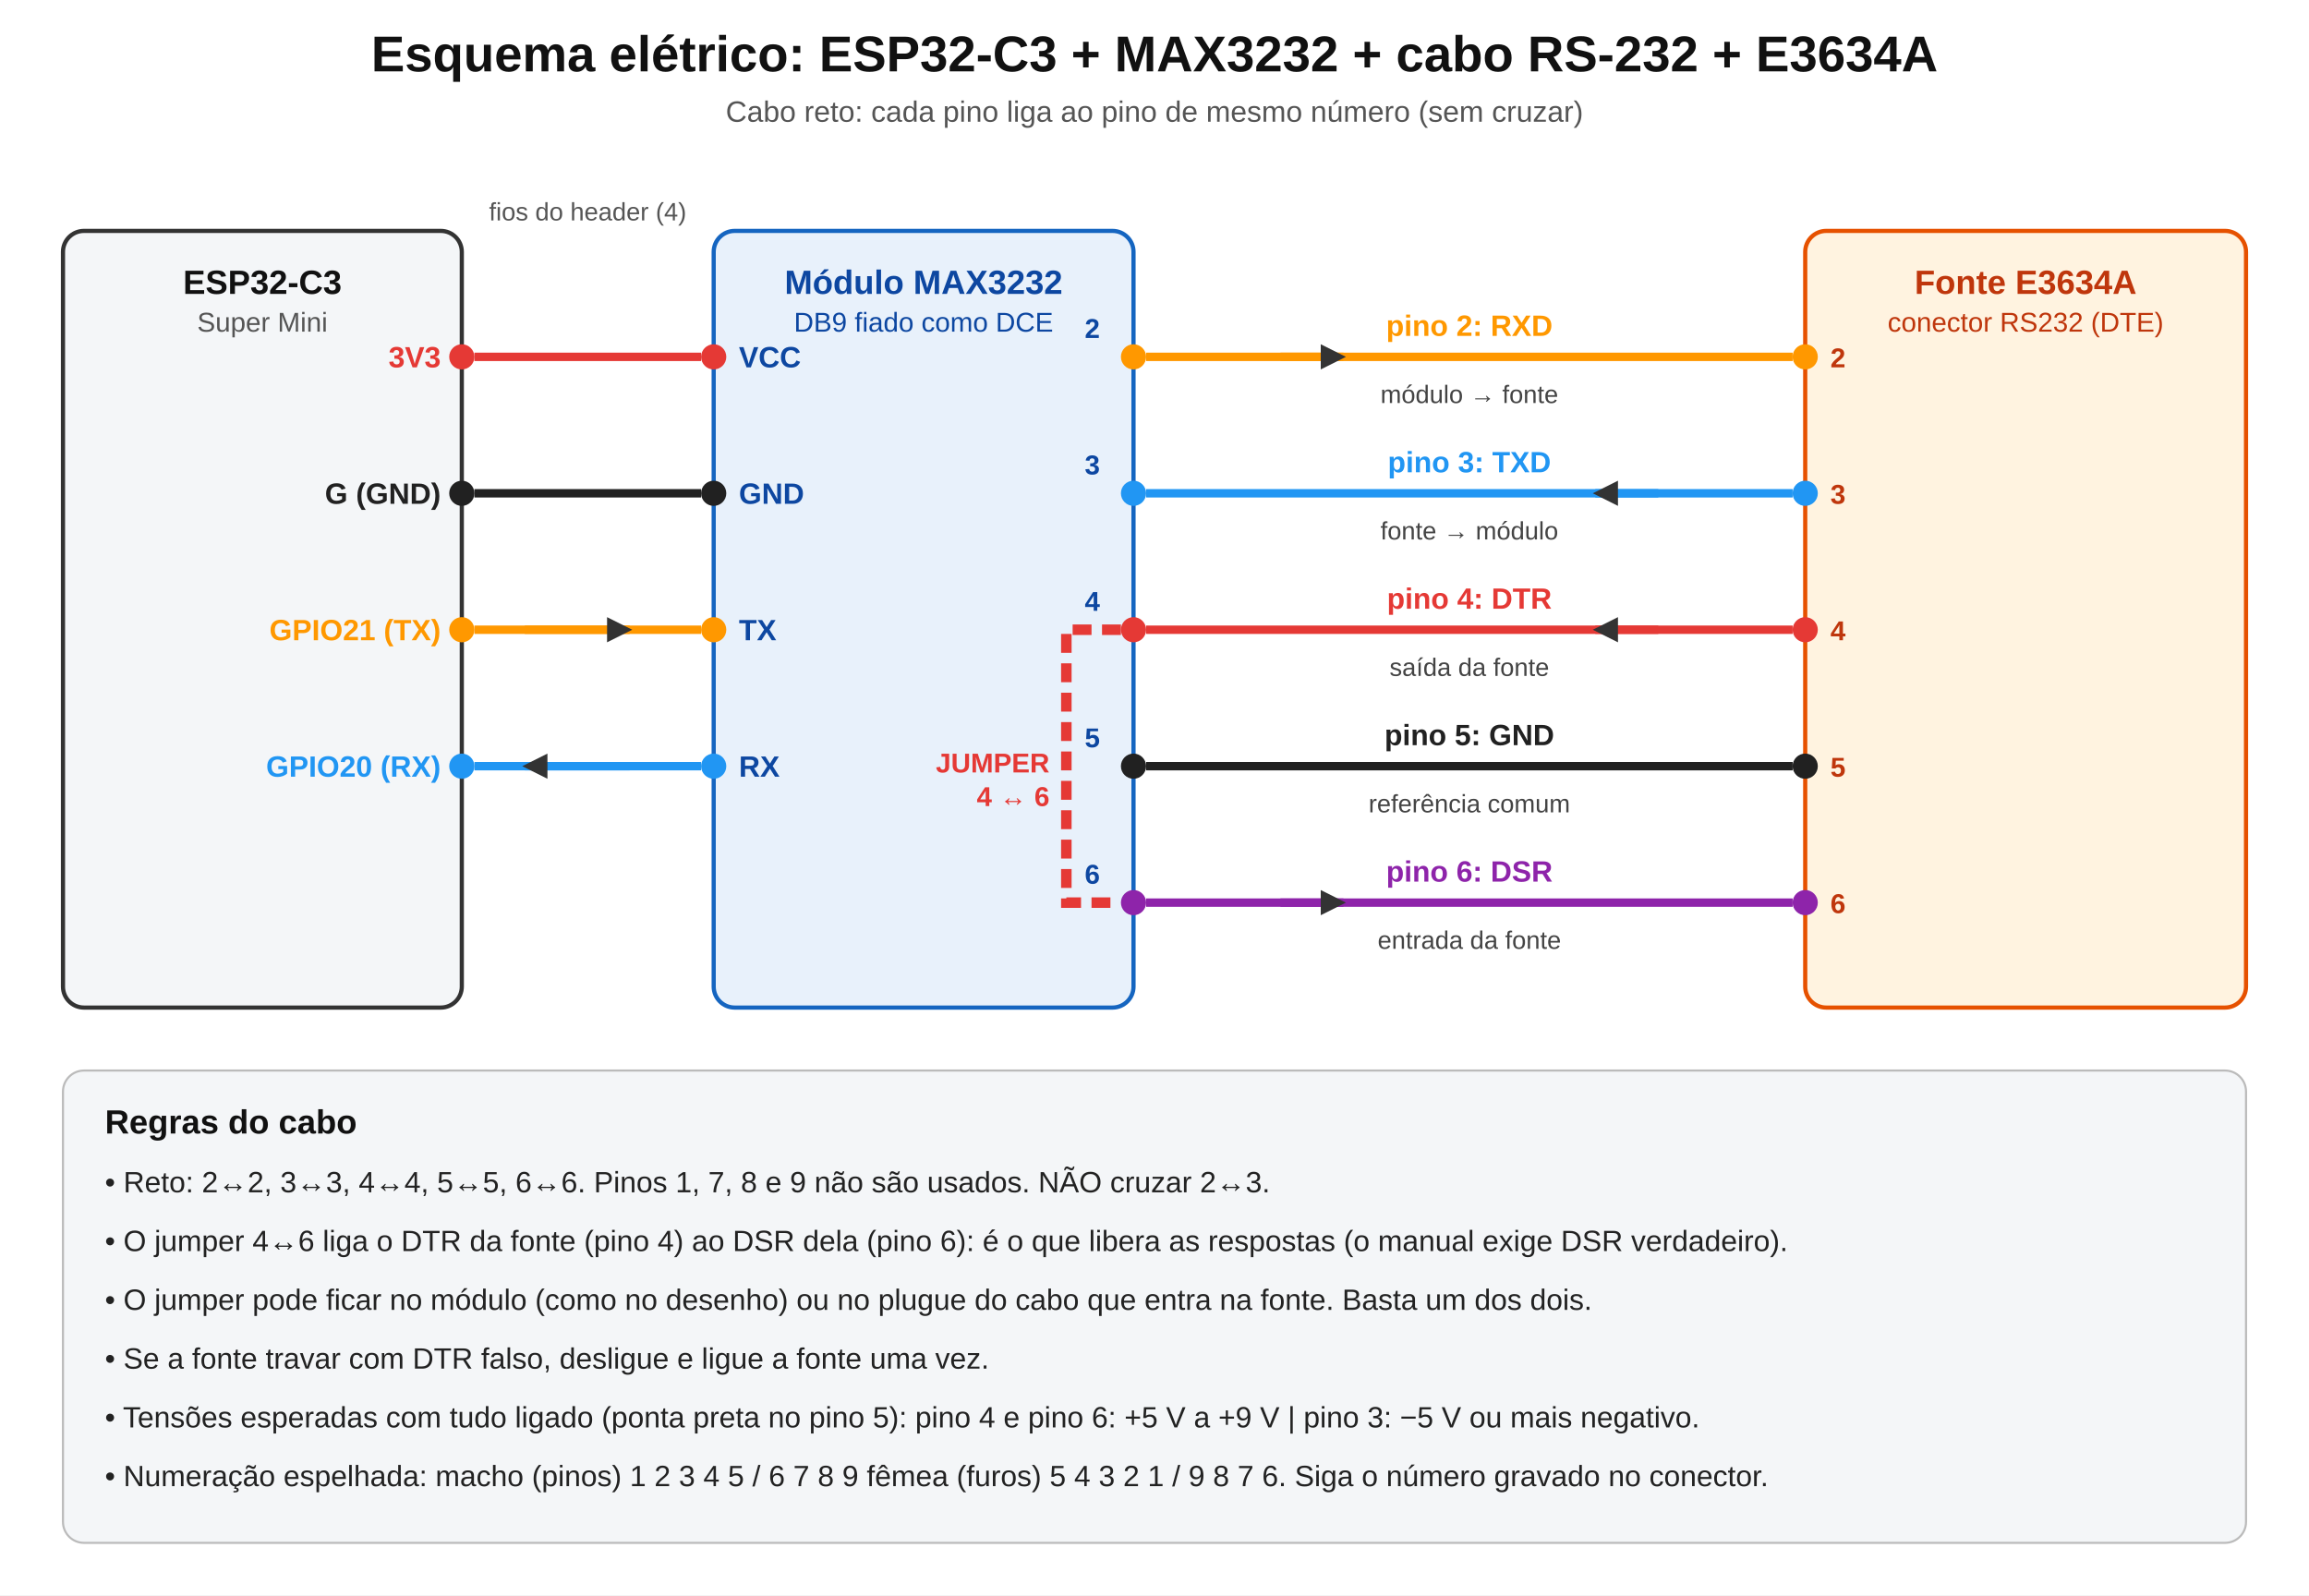
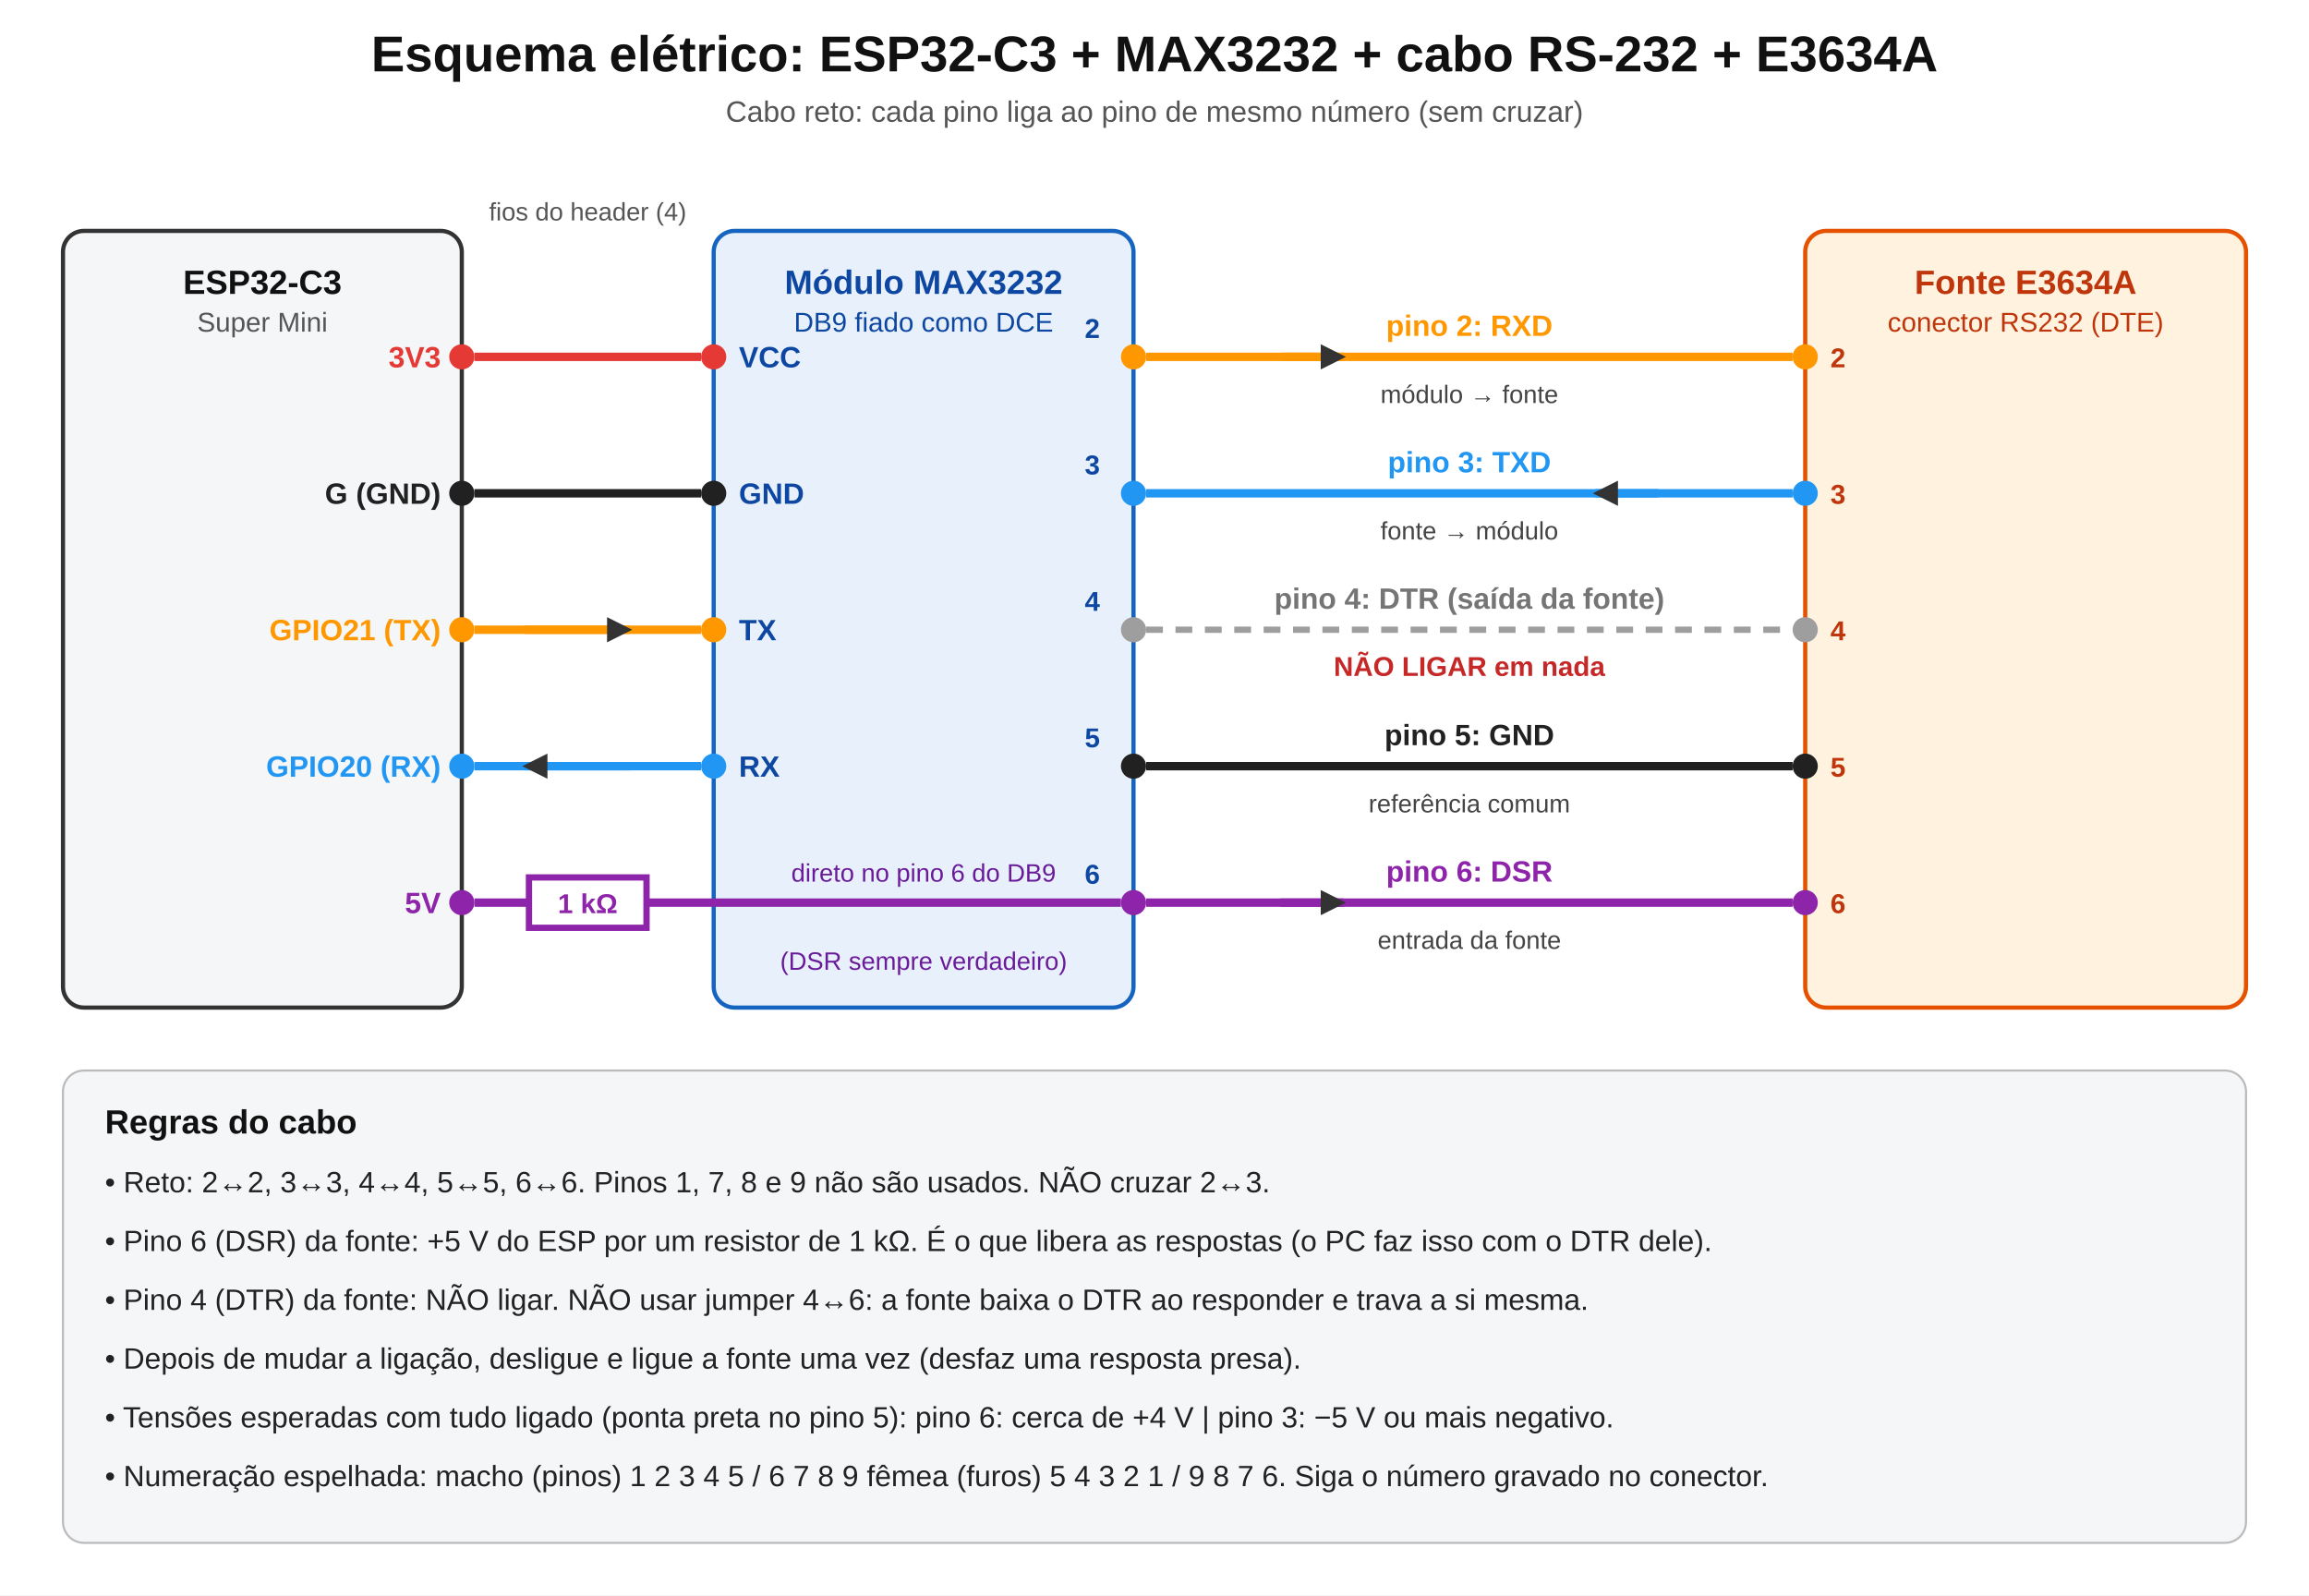
<svg xmlns="http://www.w3.org/2000/svg" viewBox="0 0 1100 760" width="1100" height="760" font-family="Arial, Helvetica, sans-serif">
  <defs>
    <marker id="ar" viewBox="0 0 10 10" refX="9" refY="5" markerWidth="12" markerHeight="12" markerUnits="userSpaceOnUse" orient="auto-start-reverse">
      <path d="M0,0 L10,5 L0,10 z" fill="#333" />
    </marker>
  </defs>
  <rect width="1100" height="760" fill="#ffffff" />
  <text x="550" y="34" text-anchor="middle" font-size="24" font-weight="bold" fill="#111">Esquema elétrico: ESP32-C3 + MAX3232 + cabo RS-232 + E3634A</text>
  <text x="550" y="58" text-anchor="middle" font-size="14" fill="#555">Cabo reto: cada pino liga ao pino de mesmo número (sem cruzar)</text>
  <rect x="30" y="110" width="190" height="370" rx="10" fill="#f4f6f8" stroke="#333" stroke-width="2" />
  <text x="125" y="140" text-anchor="middle" font-size="16" font-weight="bold" fill="#111">ESP32-C3</text>
  <text x="125" y="158" text-anchor="middle" font-size="13" fill="#555">Super Mini</text>
  <rect x="340" y="110" width="200" height="370" rx="10" fill="#e8f1fb" stroke="#1565c0" stroke-width="2" />
  <text x="440" y="140" text-anchor="middle" font-size="16" font-weight="bold" fill="#0d47a1">Módulo MAX3232</text>
  <text x="440" y="158" text-anchor="middle" font-size="13" fill="#0d47a1">DB9 fiado como DCE</text>
  <text x="210" y="175" text-anchor="end" font-size="14" font-weight="bold" fill="#e53935">3V3</text>
  <circle cx="220" cy="170" r="6" fill="#e53935" />
  <line x1="226" y1="170" x2="334" y2="170" stroke="#e53935" stroke-width="4" />
  <circle cx="340" cy="170" r="6" fill="#e53935" />
  <text x="352" y="175" font-size="14" font-weight="bold" fill="#0d47a1">VCC</text>
  <text x="210" y="240" text-anchor="end" font-size="14" font-weight="bold" fill="#212121">G (GND)</text>
  <circle cx="220" cy="235" r="6" fill="#212121" />
  <line x1="226" y1="235" x2="334" y2="235" stroke="#212121" stroke-width="4" />
  <circle cx="340" cy="235" r="6" fill="#212121" />
  <text x="352" y="240" font-size="14" font-weight="bold" fill="#0d47a1">GND</text>
  <text x="210" y="305" text-anchor="end" font-size="14" font-weight="bold" fill="#ff9800">GPIO21 (TX)</text>
  <circle cx="220" cy="300" r="6" fill="#ff9800" />
  <line x1="226" y1="300" x2="334" y2="300" stroke="#ff9800" stroke-width="4" />
  <circle cx="340" cy="300" r="6" fill="#ff9800" />
  <text x="352" y="305" font-size="14" font-weight="bold" fill="#0d47a1">TX</text>
  <text x="210" y="370" text-anchor="end" font-size="14" font-weight="bold" fill="#2196f3">GPIO20 (RX)</text>
  <circle cx="220" cy="365" r="6" fill="#2196f3" />
  <line x1="226" y1="365" x2="334" y2="365" stroke="#2196f3" stroke-width="4" />
  <circle cx="340" cy="365" r="6" fill="#2196f3" />
  <text x="352" y="370" font-size="14" font-weight="bold" fill="#0d47a1">RX</text>
  <line x1="250" y1="300" x2="300" y2="300" stroke="#ff9800" stroke-width="4" marker-end="url(#ar)" />
  <line x1="300" y1="365" x2="250" y2="365" stroke="#2196f3" stroke-width="4" marker-end="url(#ar)" />
  <text x="280" y="105" text-anchor="middle" font-size="12" fill="#555">fios do header (4)</text>
  <rect x="860" y="110" width="210" height="370" rx="10" fill="#fff3e0" stroke="#e65100" stroke-width="2" />
  <text x="965" y="140" text-anchor="middle" font-size="16" font-weight="bold" fill="#bf360c">Fonte E3634A</text>
  <text x="965" y="158" text-anchor="middle" font-size="13" fill="#bf360c">conector RS232 (DTE)</text>
  <circle cx="540" cy="170" r="6" fill="#ff9800" />
  <circle cx="860" cy="170" r="6" fill="#ff9800" />
  <line x1="546" y1="170" x2="854" y2="170" stroke="#ff9800" stroke-width="4" />
  <text x="700" y="160" text-anchor="middle" font-size="14" font-weight="bold" fill="#ff9800">pino 2: RXD</text>
  <text x="700" y="192" text-anchor="middle" font-size="12" fill="#444">módulo → fonte</text>
  <line x1="610" y1="170" x2="640" y2="170" stroke="#ff9800" stroke-width="4" marker-end="url(#ar)" />
  <text x="524" y="161" text-anchor="end" font-size="13" font-weight="bold" fill="#0d47a1">2</text>
  <text x="872" y="175" font-size="13" font-weight="bold" fill="#bf360c">2</text>
  <circle cx="540" cy="235" r="6" fill="#2196f3" />
  <circle cx="860" cy="235" r="6" fill="#2196f3" />
  <line x1="546" y1="235" x2="854" y2="235" stroke="#2196f3" stroke-width="4" />
  <text x="700" y="225" text-anchor="middle" font-size="14" font-weight="bold" fill="#2196f3">pino 3: TXD</text>
  <text x="700" y="257" text-anchor="middle" font-size="12" fill="#444">fonte → módulo</text>
  <line x1="790" y1="235" x2="760" y2="235" stroke="#2196f3" stroke-width="4" marker-end="url(#ar)" />
  <text x="524" y="226" text-anchor="end" font-size="13" font-weight="bold" fill="#0d47a1">3</text>
  <text x="872" y="240" font-size="13" font-weight="bold" fill="#bf360c">3</text>
-   <circle cx="540" cy="300" r="6" fill="#e53935" />
-   <circle cx="860" cy="300" r="6" fill="#e53935" />
-   <line x1="546" y1="300" x2="854" y2="300" stroke="#e53935" stroke-width="4" />
-   <text x="700" y="290" text-anchor="middle" font-size="14" font-weight="bold" fill="#e53935">pino 4: DTR</text>
-   <text x="700" y="322" text-anchor="middle" font-size="12" fill="#444">saída da fonte</text>
-   <line x1="790" y1="300" x2="760" y2="300" stroke="#e53935" stroke-width="4" marker-end="url(#ar)" />
+   <circle cx="540" cy="300" r="6" fill="#9e9e9e" />
+   <circle cx="860" cy="300" r="6" fill="#9e9e9e" />
+   <line x1="546" y1="300" x2="854" y2="300" stroke="#9e9e9e" stroke-width="3" stroke-dasharray="8 6" />
+   <text x="700" y="290" text-anchor="middle" font-size="14" font-weight="bold" fill="#757575">pino 4: DTR (saída da fonte)</text>
+   <text x="700" y="322" text-anchor="middle" font-size="13" font-weight="bold" fill="#c62828">NÃO LIGAR em nada</text>
  <text x="524" y="291" text-anchor="end" font-size="13" font-weight="bold" fill="#0d47a1">4</text>
  <text x="872" y="305" font-size="13" font-weight="bold" fill="#bf360c">4</text>
  <circle cx="540" cy="365" r="6" fill="#212121" />
  <circle cx="860" cy="365" r="6" fill="#212121" />
  <line x1="546" y1="365" x2="854" y2="365" stroke="#212121" stroke-width="4" />
  <text x="700" y="355" text-anchor="middle" font-size="14" font-weight="bold" fill="#212121">pino 5: GND</text>
  <text x="700" y="387" text-anchor="middle" font-size="12" fill="#444">referência comum</text>
  <text x="524" y="356" text-anchor="end" font-size="13" font-weight="bold" fill="#0d47a1">5</text>
  <text x="872" y="370" font-size="13" font-weight="bold" fill="#bf360c">5</text>
  <circle cx="540" cy="430" r="6" fill="#8e24aa" />
  <circle cx="860" cy="430" r="6" fill="#8e24aa" />
  <line x1="546" y1="430" x2="854" y2="430" stroke="#8e24aa" stroke-width="4" />
  <text x="700" y="420" text-anchor="middle" font-size="14" font-weight="bold" fill="#8e24aa">pino 6: DSR</text>
  <text x="700" y="452" text-anchor="middle" font-size="12" fill="#444">entrada da fonte</text>
  <line x1="610" y1="430" x2="640" y2="430" stroke="#8e24aa" stroke-width="4" marker-end="url(#ar)" />
  <text x="524" y="421" text-anchor="end" font-size="13" font-weight="bold" fill="#0d47a1">6</text>
  <text x="872" y="435" font-size="13" font-weight="bold" fill="#bf360c">6</text>
-   <path d="M534,300 H508 V430 H534" fill="none" stroke="#e53935" stroke-width="5" stroke-dasharray="9 5" />
-   <text x="500" y="368" text-anchor="end" font-size="13" font-weight="bold" fill="#e53935">JUMPER</text>
-   <text x="500" y="384" text-anchor="end" font-size="13" font-weight="bold" fill="#e53935">4 ↔ 6</text>
+   <text x="210" y="435" text-anchor="end" font-size="14" font-weight="bold" fill="#8e24aa">5V</text>
+   <circle cx="220" cy="430" r="6" fill="#8e24aa" />
+   <line x1="226" y1="430" x2="252" y2="430" stroke="#8e24aa" stroke-width="4" />
+   <rect x="252" y="418" width="56" height="24" fill="#fff" stroke="#8e24aa" stroke-width="3" />
+   <text x="280" y="435" text-anchor="middle" font-size="13" font-weight="bold" fill="#8e24aa">1 kΩ</text>
+   <line x1="308" y1="430" x2="534" y2="430" stroke="#8e24aa" stroke-width="4" />
+   <text x="440" y="420" text-anchor="middle" font-size="12" fill="#6a1b9a">direto no pino 6 do DB9</text>
+   <text x="440" y="462" text-anchor="middle" font-size="12" fill="#6a1b9a">(DSR sempre verdadeiro)</text>
  <rect x="30" y="510" width="1040" height="225" rx="10" fill="#f4f6f8" stroke="#bbb" />
  <text x="50" y="540" font-size="16" font-weight="bold" fill="#111">Regras do cabo</text>
  <text x="50" y="568" font-size="14" fill="#222">• Reto: 2↔2, 3↔3, 4↔4, 5↔5, 6↔6. Pinos 1, 7, 8 e 9 não são usados. NÃO cruzar 2↔3.</text>
-   <text x="50" y="596" font-size="14" fill="#222">• O jumper 4↔6 liga o DTR da fonte (pino 4) ao DSR dela (pino 6): é o que libera as respostas (o manual exige DSR verdadeiro).</text>
-   <text x="50" y="624" font-size="14" fill="#222">• O jumper pode ficar no módulo (como no desenho) ou no plugue do cabo que entra na fonte. Basta um dos dois.</text>
-   <text x="50" y="652" font-size="14" fill="#222">• Se a fonte travar com DTR falso, desligue e ligue a fonte uma vez.</text>
-   <text x="50" y="680" font-size="14" fill="#222">• Tensões esperadas com tudo ligado (ponta preta no pino 5):  pino 4 e pino 6: +5 V a +9 V   |   pino 3: −5 V ou mais negativo.</text>
+   <text x="50" y="596" font-size="14" fill="#222">• Pino 6 (DSR) da fonte: +5 V do ESP por um resistor de 1 kΩ. É o que libera as respostas (o PC faz isso com o DTR dele).</text>
+   <text x="50" y="624" font-size="14" fill="#222">• Pino 4 (DTR) da fonte: NÃO ligar. NÃO usar jumper 4↔6: a fonte baixa o DTR ao responder e trava a si mesma.</text>
+   <text x="50" y="652" font-size="14" fill="#222">• Depois de mudar a ligação, desligue e ligue a fonte uma vez (desfaz uma resposta presa).</text>
+   <text x="50" y="680" font-size="14" fill="#222">• Tensões esperadas com tudo ligado (ponta preta no pino 5):  pino 6: cerca de +4 V   |   pino 3: −5 V ou mais negativo.</text>
  <text x="50" y="708" font-size="14" fill="#222">• Numeração espelhada: macho (pinos)  1 2 3 4 5 / 6 7 8 9      fêmea (furos)  5 4 3 2 1 / 9 8 7 6.  Siga o número gravado no conector.</text>
</svg>
